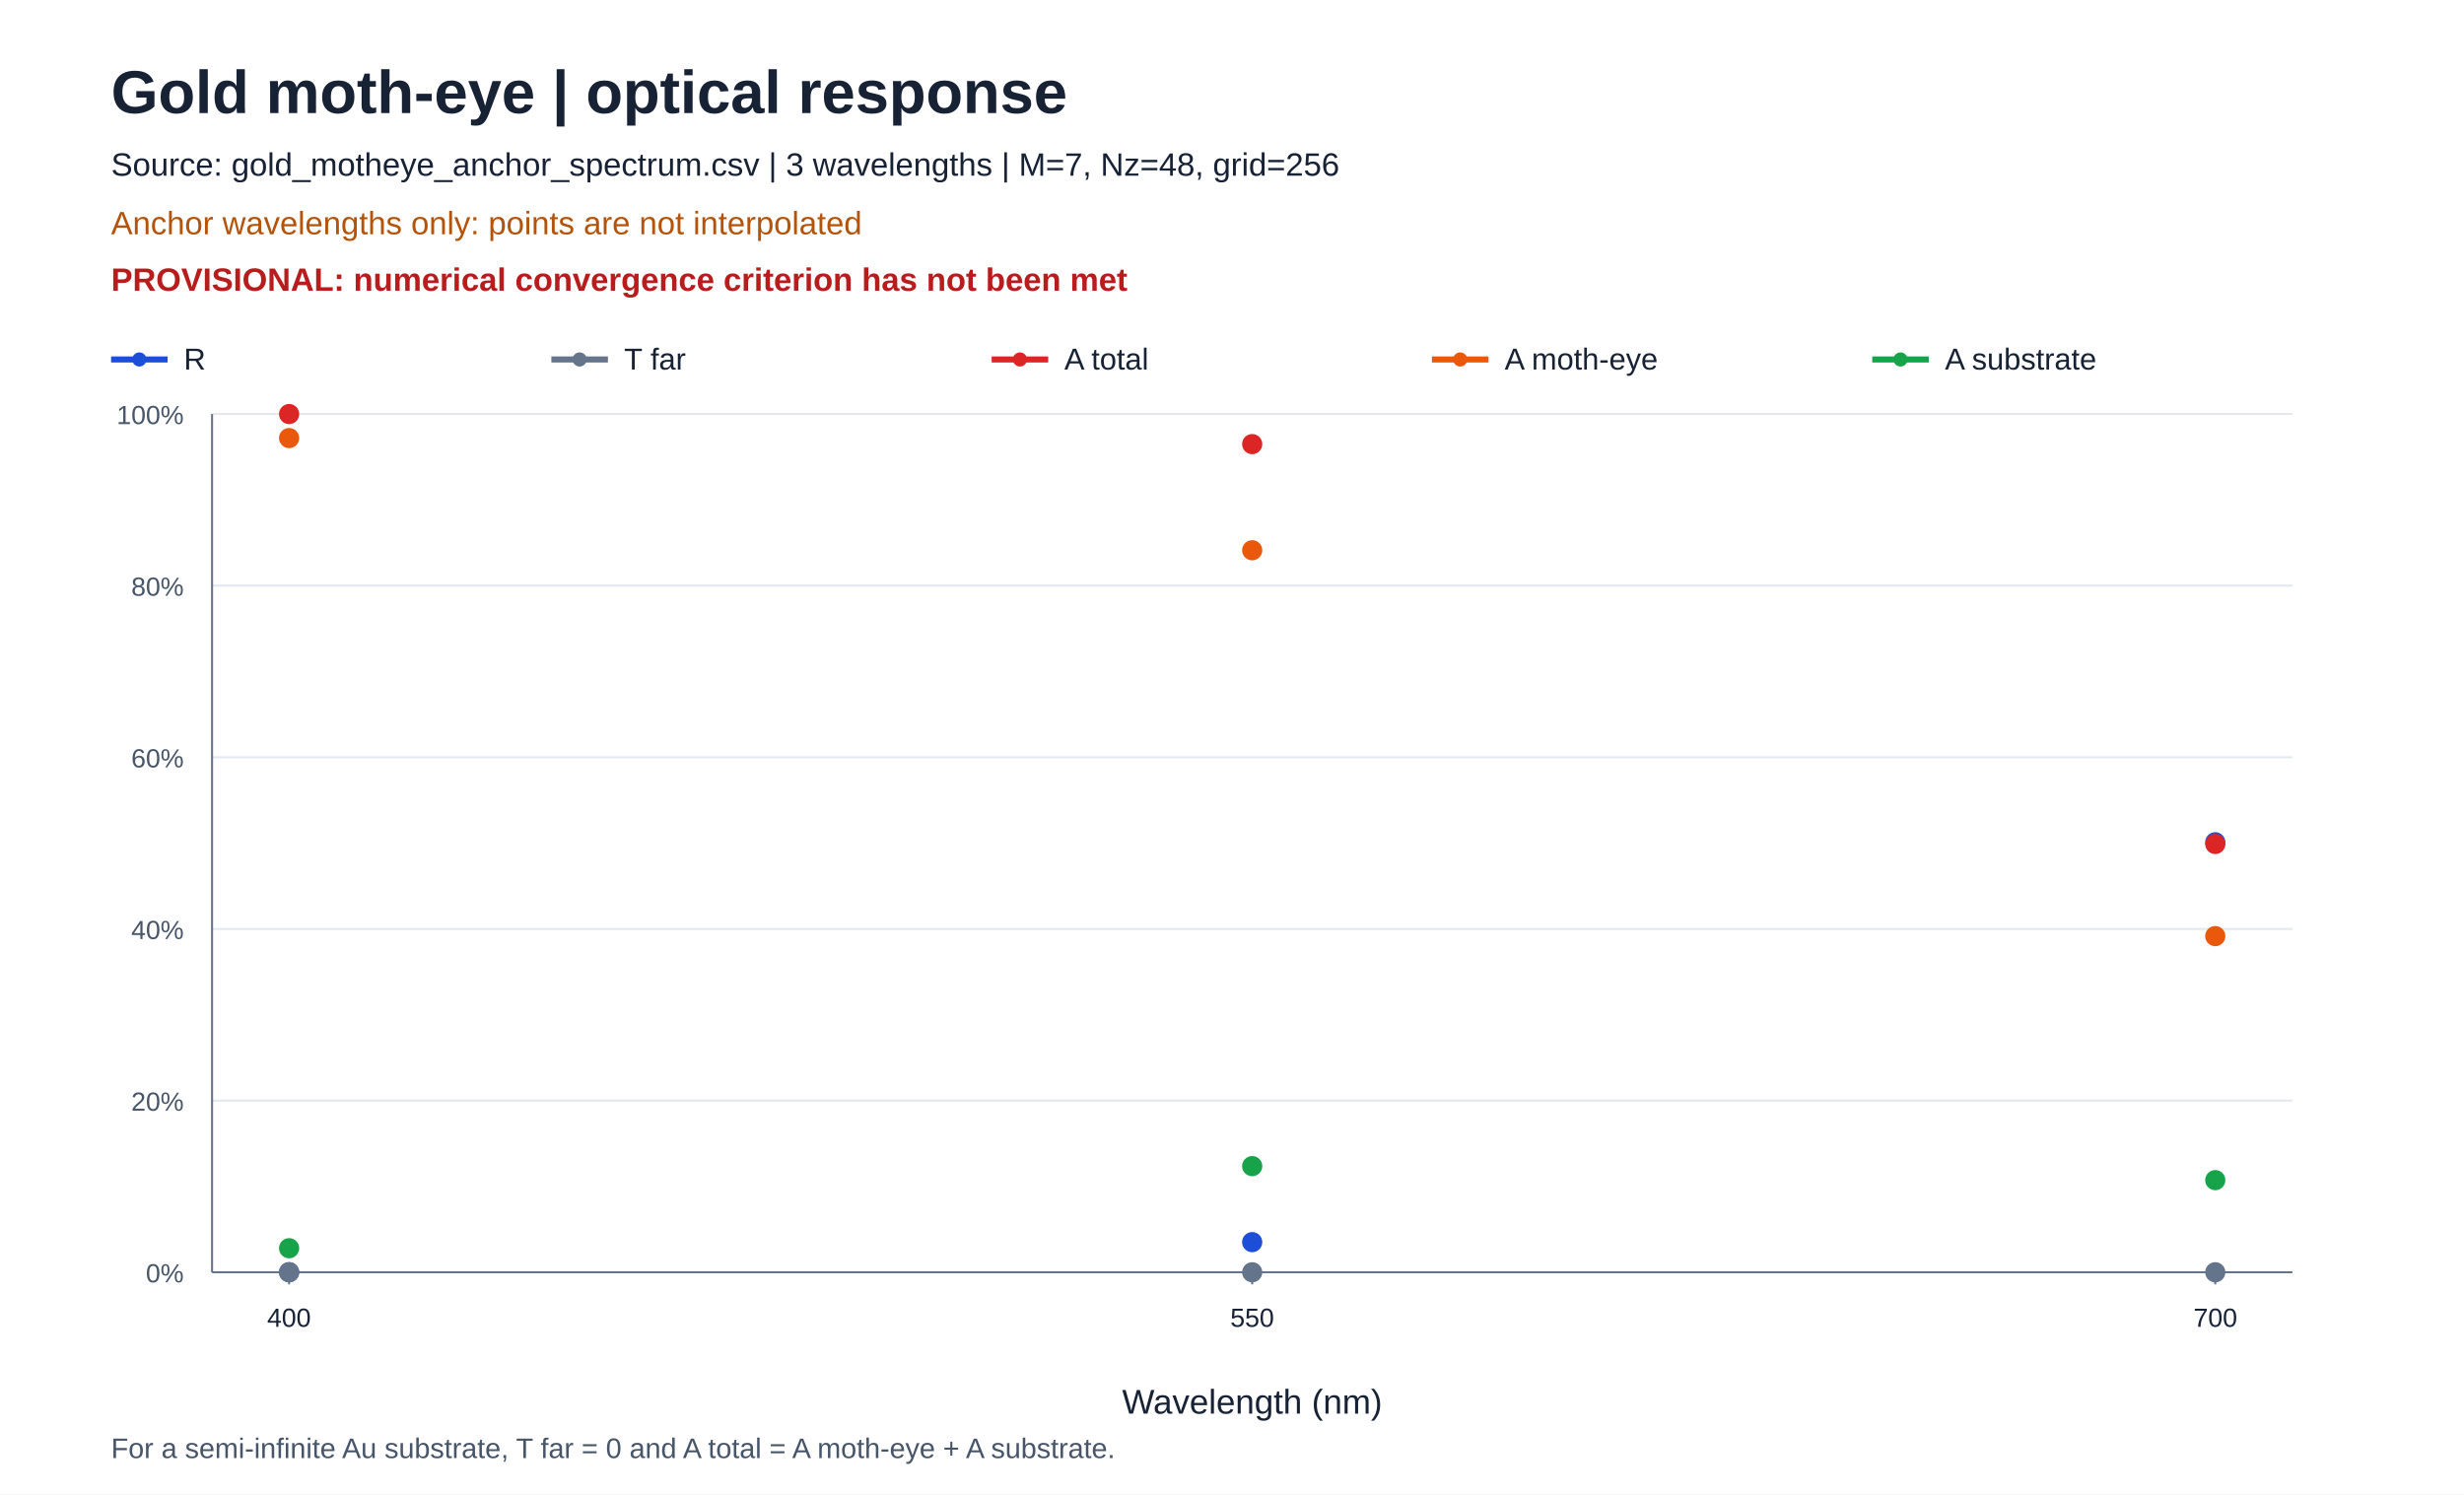
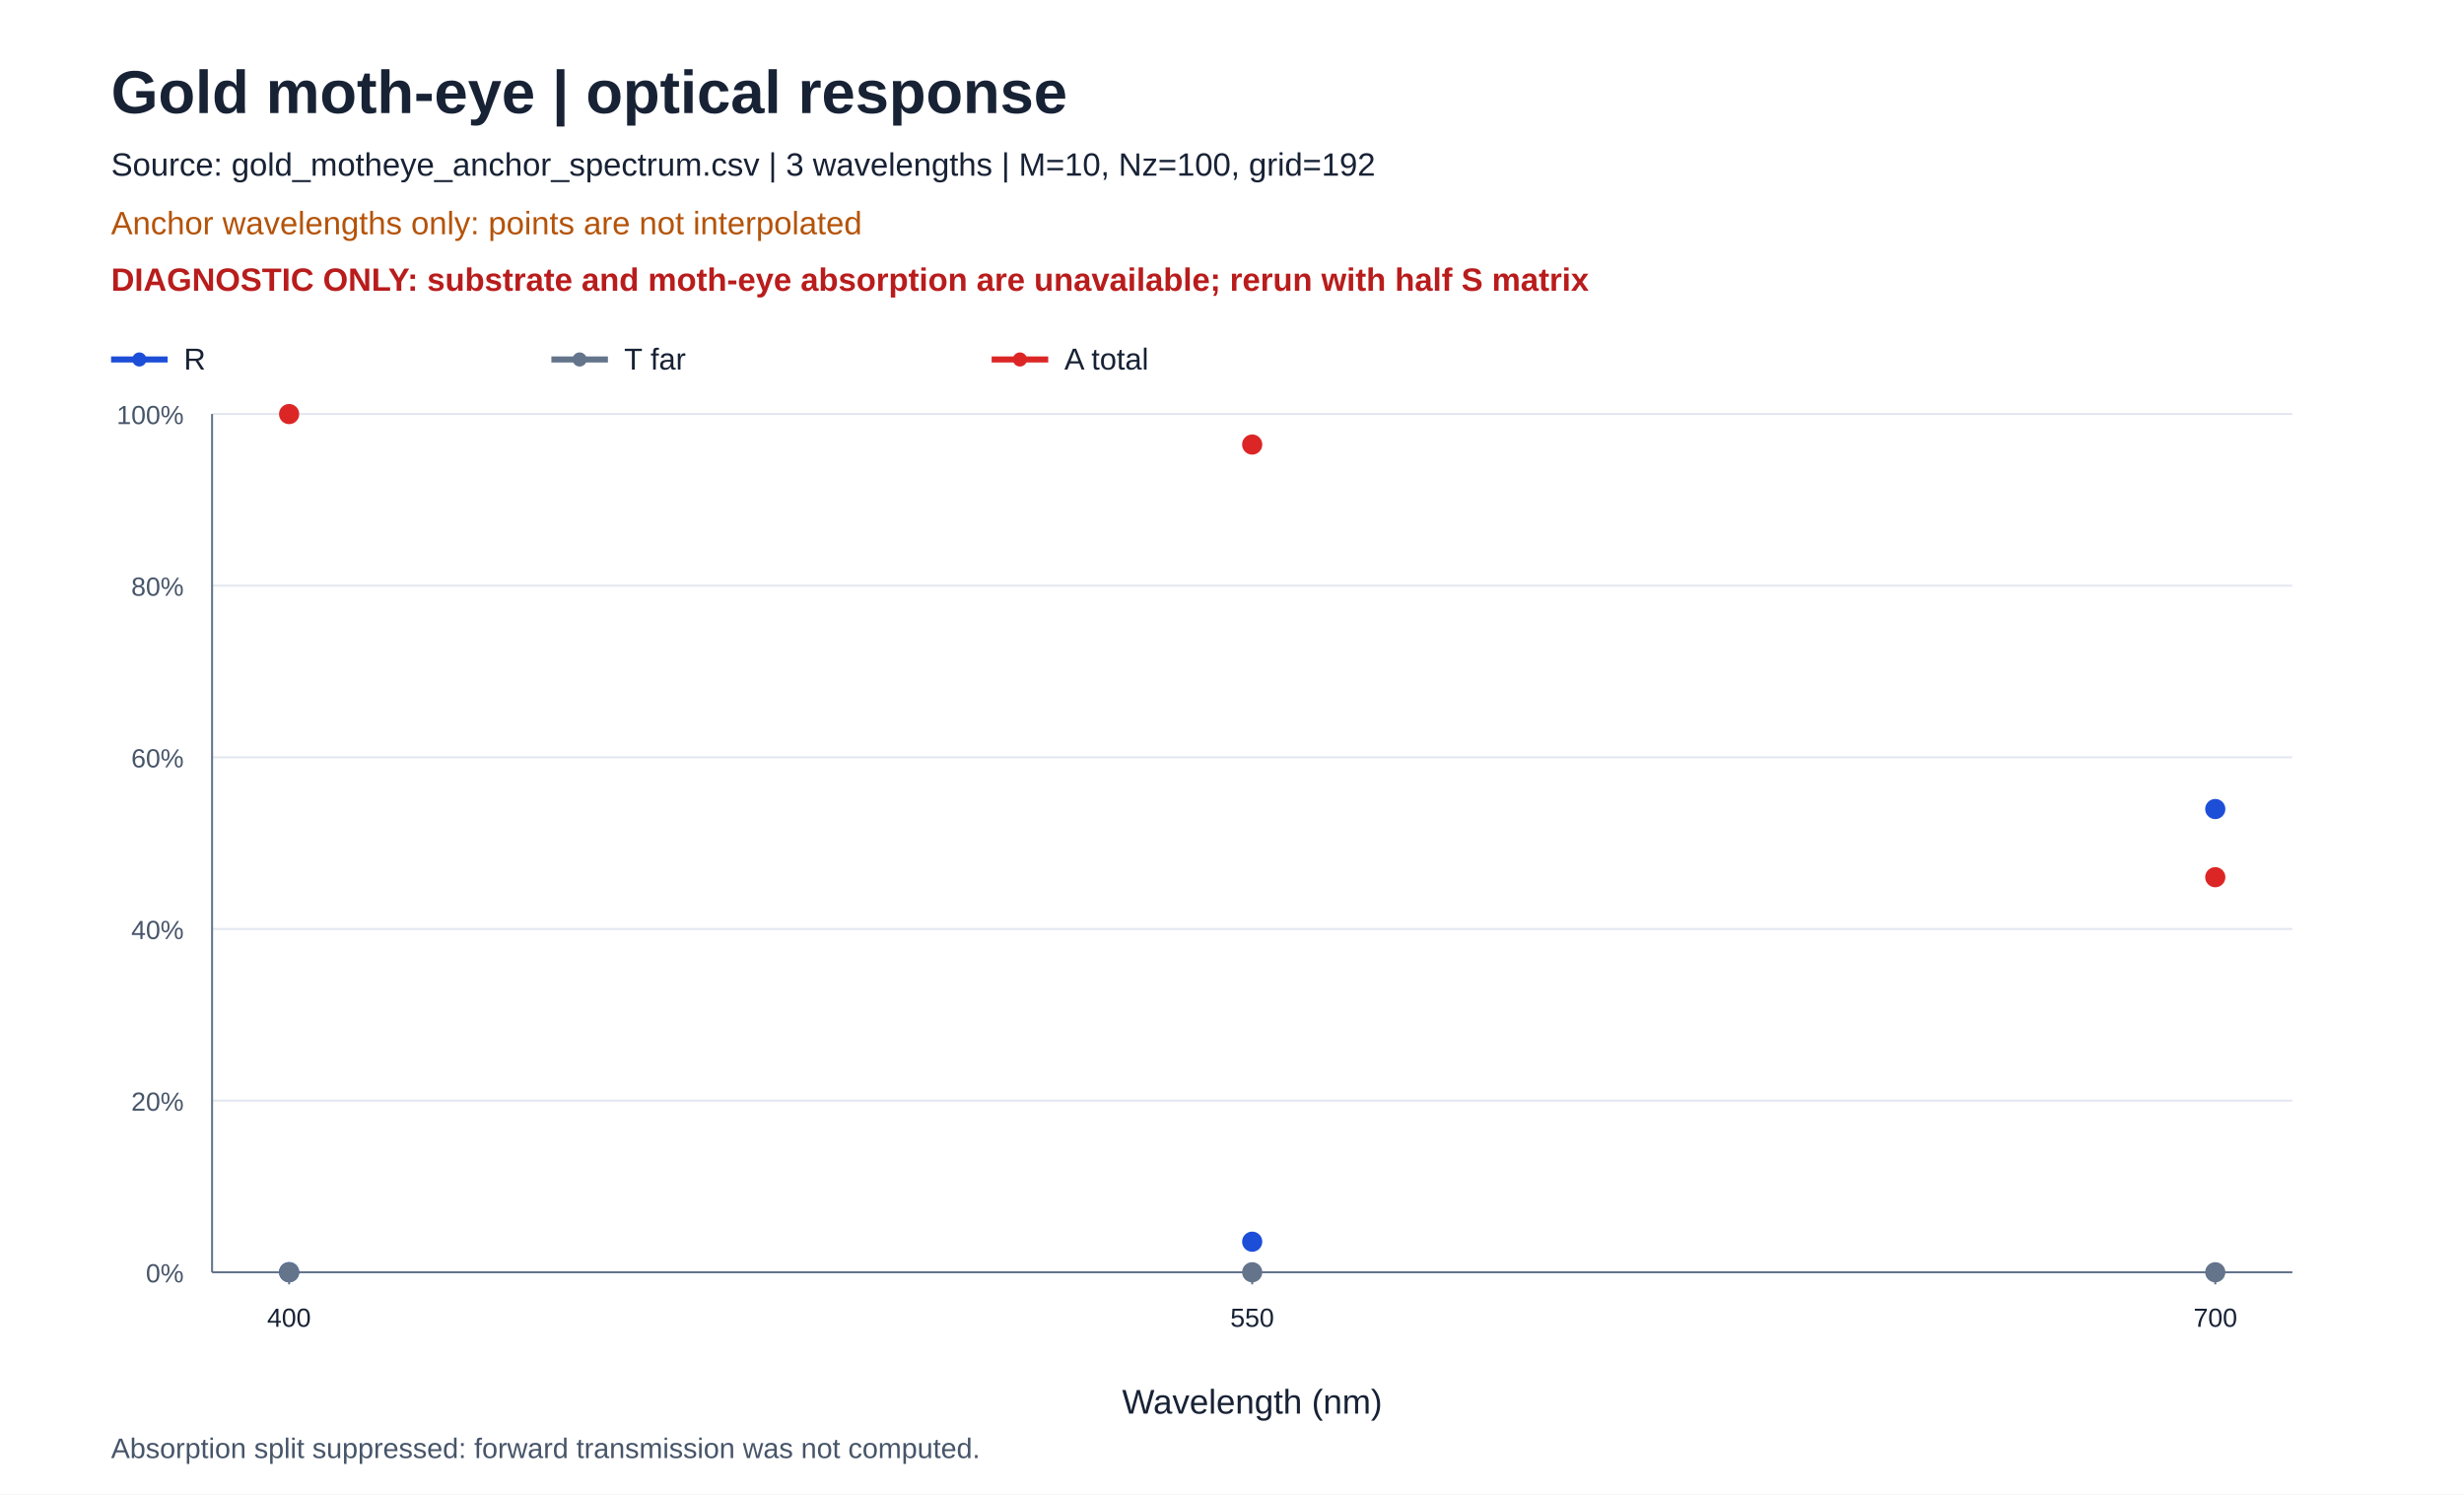
<svg xmlns="http://www.w3.org/2000/svg" viewBox="0 0 1220 740" width="1220" height="740" role="img">
  <rect width="100%" height="100%" fill="#ffffff" />
  <g font-family="Arial, Helvetica, sans-serif">
    <text x="55.0" y="56.0" font-size="30" fill="#182235" text-anchor="start" font-weight="bold">Gold moth-eye | optical response</text>
-     <text x="55.0" y="87.0" font-size="16" fill="#182235" text-anchor="start" font-weight="normal">Source: gold_motheye_anchor_spectrum.csv  |  3 wavelengths  |  M=7, Nz=48, grid=256</text>
+     <text x="55.0" y="87.0" font-size="16" fill="#182235" text-anchor="start" font-weight="normal">Source: gold_motheye_anchor_spectrum.csv  |  3 wavelengths  |  M=10, Nz=100, grid=192</text>
    <text x="55.0" y="116.0" font-size="16" fill="#b45309" text-anchor="start" font-weight="normal">Anchor wavelengths only: points are not interpolated</text>
-     <text x="55.0" y="144.0" font-size="16" fill="#b91c1c" text-anchor="start" font-weight="bold">PROVISIONAL: numerical convergence criterion has not been met</text>
+     <text x="55.0" y="144.0" font-size="16" fill="#b91c1c" text-anchor="start" font-weight="bold">DIAGNOSTIC ONLY: substrate and moth-eye absorption are unavailable; rerun with half S matrix</text>
    <line x1="55.00" y1="178.00" x2="83.00" y2="178.00" stroke="#1d4ed8" stroke-width="3" />
    <circle cx="69.00" cy="178.00" r="3.5" fill="#1d4ed8" />
    <text x="91.0" y="183.0" font-size="15" fill="#182235" text-anchor="start" font-weight="normal">R</text>
    <line x1="273.00" y1="178.00" x2="301.00" y2="178.00" stroke="#64748b" stroke-width="3" />
    <circle cx="287.00" cy="178.00" r="3.5" fill="#64748b" />
    <text x="309.0" y="183.0" font-size="15" fill="#182235" text-anchor="start" font-weight="normal">T far</text>
    <line x1="491.00" y1="178.00" x2="519.00" y2="178.00" stroke="#dc2626" stroke-width="3" />
    <circle cx="505.00" cy="178.00" r="3.5" fill="#dc2626" />
    <text x="527.0" y="183.0" font-size="15" fill="#182235" text-anchor="start" font-weight="normal">A total</text>
-     <line x1="709.00" y1="178.00" x2="737.00" y2="178.00" stroke="#ea580c" stroke-width="3" />
-     <circle cx="723.00" cy="178.00" r="3.5" fill="#ea580c" />
-     <text x="745.0" y="183.0" font-size="15" fill="#182235" text-anchor="start" font-weight="normal">A moth-eye</text>
-     <line x1="927.00" y1="178.00" x2="955.00" y2="178.00" stroke="#16a34a" stroke-width="3" />
-     <circle cx="941.00" cy="178.00" r="3.5" fill="#16a34a" />
-     <text x="963.0" y="183.0" font-size="15" fill="#182235" text-anchor="start" font-weight="normal">A substrate</text>
    <line x1="105.00" y1="630.00" x2="1135.00" y2="630.00" stroke="#e2e8f0" stroke-width="1" />
    <text x="91.0" y="635.0" font-size="13" fill="#475569" text-anchor="end" font-weight="normal">0%</text>
    <line x1="105.00" y1="545.00" x2="1135.00" y2="545.00" stroke="#e2e8f0" stroke-width="1" />
    <text x="91.0" y="550.0" font-size="13" fill="#475569" text-anchor="end" font-weight="normal">20%</text>
    <line x1="105.00" y1="460.00" x2="1135.00" y2="460.00" stroke="#e2e8f0" stroke-width="1" />
    <text x="91.0" y="465.0" font-size="13" fill="#475569" text-anchor="end" font-weight="normal">40%</text>
    <line x1="105.00" y1="375.00" x2="1135.00" y2="375.00" stroke="#e2e8f0" stroke-width="1" />
    <text x="91.0" y="380.0" font-size="13" fill="#475569" text-anchor="end" font-weight="normal">60%</text>
    <line x1="105.00" y1="290.00" x2="1135.00" y2="290.00" stroke="#e2e8f0" stroke-width="1" />
    <text x="91.0" y="295.0" font-size="13" fill="#475569" text-anchor="end" font-weight="normal">80%</text>
    <line x1="105.00" y1="205.00" x2="1135.00" y2="205.00" stroke="#e2e8f0" stroke-width="1" />
    <text x="91.0" y="210.0" font-size="13" fill="#475569" text-anchor="end" font-weight="normal">100%</text>
    <line x1="105.00" y1="205.00" x2="105.00" y2="630.00" stroke="#64748b" stroke-width="1" />
    <line x1="105.00" y1="630.00" x2="1135.00" y2="630.00" stroke="#64748b" stroke-width="1" />
    <line x1="143.15" y1="630.00" x2="143.15" y2="636.00" stroke="#64748b" stroke-width="1" />
    <text x="143.1" y="657.0" font-size="13" fill="#182235" text-anchor="middle" font-weight="normal">400</text>
    <line x1="620.00" y1="630.00" x2="620.00" y2="636.00" stroke="#64748b" stroke-width="1" />
    <text x="620.0" y="657.0" font-size="13" fill="#182235" text-anchor="middle" font-weight="normal">550</text>
    <line x1="1096.85" y1="630.00" x2="1096.85" y2="636.00" stroke="#64748b" stroke-width="1" />
    <text x="1096.9" y="657.0" font-size="13" fill="#182235" text-anchor="middle" font-weight="normal">700</text>
-     <circle cx="143.15" cy="629.97" r="5" fill="#1d4ed8" />
-     <circle cx="620.00" cy="615.08" r="5" fill="#1d4ed8" />
-     <circle cx="1096.85" cy="417.08" r="5" fill="#1d4ed8" />
+     <circle cx="143.15" cy="629.96" r="5" fill="#1d4ed8" />
+     <circle cx="620.00" cy="614.87" r="5" fill="#1d4ed8" />
+     <circle cx="1096.85" cy="400.62" r="5" fill="#1d4ed8" />
    <circle cx="143.15" cy="630.00" r="5" fill="#64748b" />
    <circle cx="620.00" cy="630.00" r="5" fill="#64748b" />
    <circle cx="1096.85" cy="630.00" r="5" fill="#64748b" />
-     <circle cx="143.15" cy="205.03" r="5" fill="#dc2626" />
-     <circle cx="620.00" cy="219.92" r="5" fill="#dc2626" />
-     <circle cx="1096.85" cy="417.92" r="5" fill="#dc2626" />
-     <circle cx="143.15" cy="216.93" r="5" fill="#ea580c" />
-     <circle cx="620.00" cy="272.48" r="5" fill="#ea580c" />
-     <circle cx="1096.85" cy="463.54" r="5" fill="#ea580c" />
-     <circle cx="143.15" cy="618.10" r="5" fill="#16a34a" />
-     <circle cx="620.00" cy="577.44" r="5" fill="#16a34a" />
-     <circle cx="1096.85" cy="584.38" r="5" fill="#16a34a" />
+     <circle cx="143.15" cy="205.04" r="5" fill="#dc2626" />
+     <circle cx="620.00" cy="220.13" r="5" fill="#dc2626" />
+     <circle cx="1096.85" cy="434.38" r="5" fill="#dc2626" />
    <text x="620.0" y="700.0" font-size="17" fill="#182235" text-anchor="middle" font-weight="normal">Wavelength (nm)</text>
-     <text x="55.0" y="722.0" font-size="14" fill="#475569" text-anchor="start" font-weight="normal">For a semi-infinite Au substrate, T far = 0 and A total = A moth-eye + A substrate.</text>
+     <text x="55.0" y="722.0" font-size="14" fill="#475569" text-anchor="start" font-weight="normal">Absorption split suppressed: forward transmission was not computed.</text>
  </g>
</svg>
